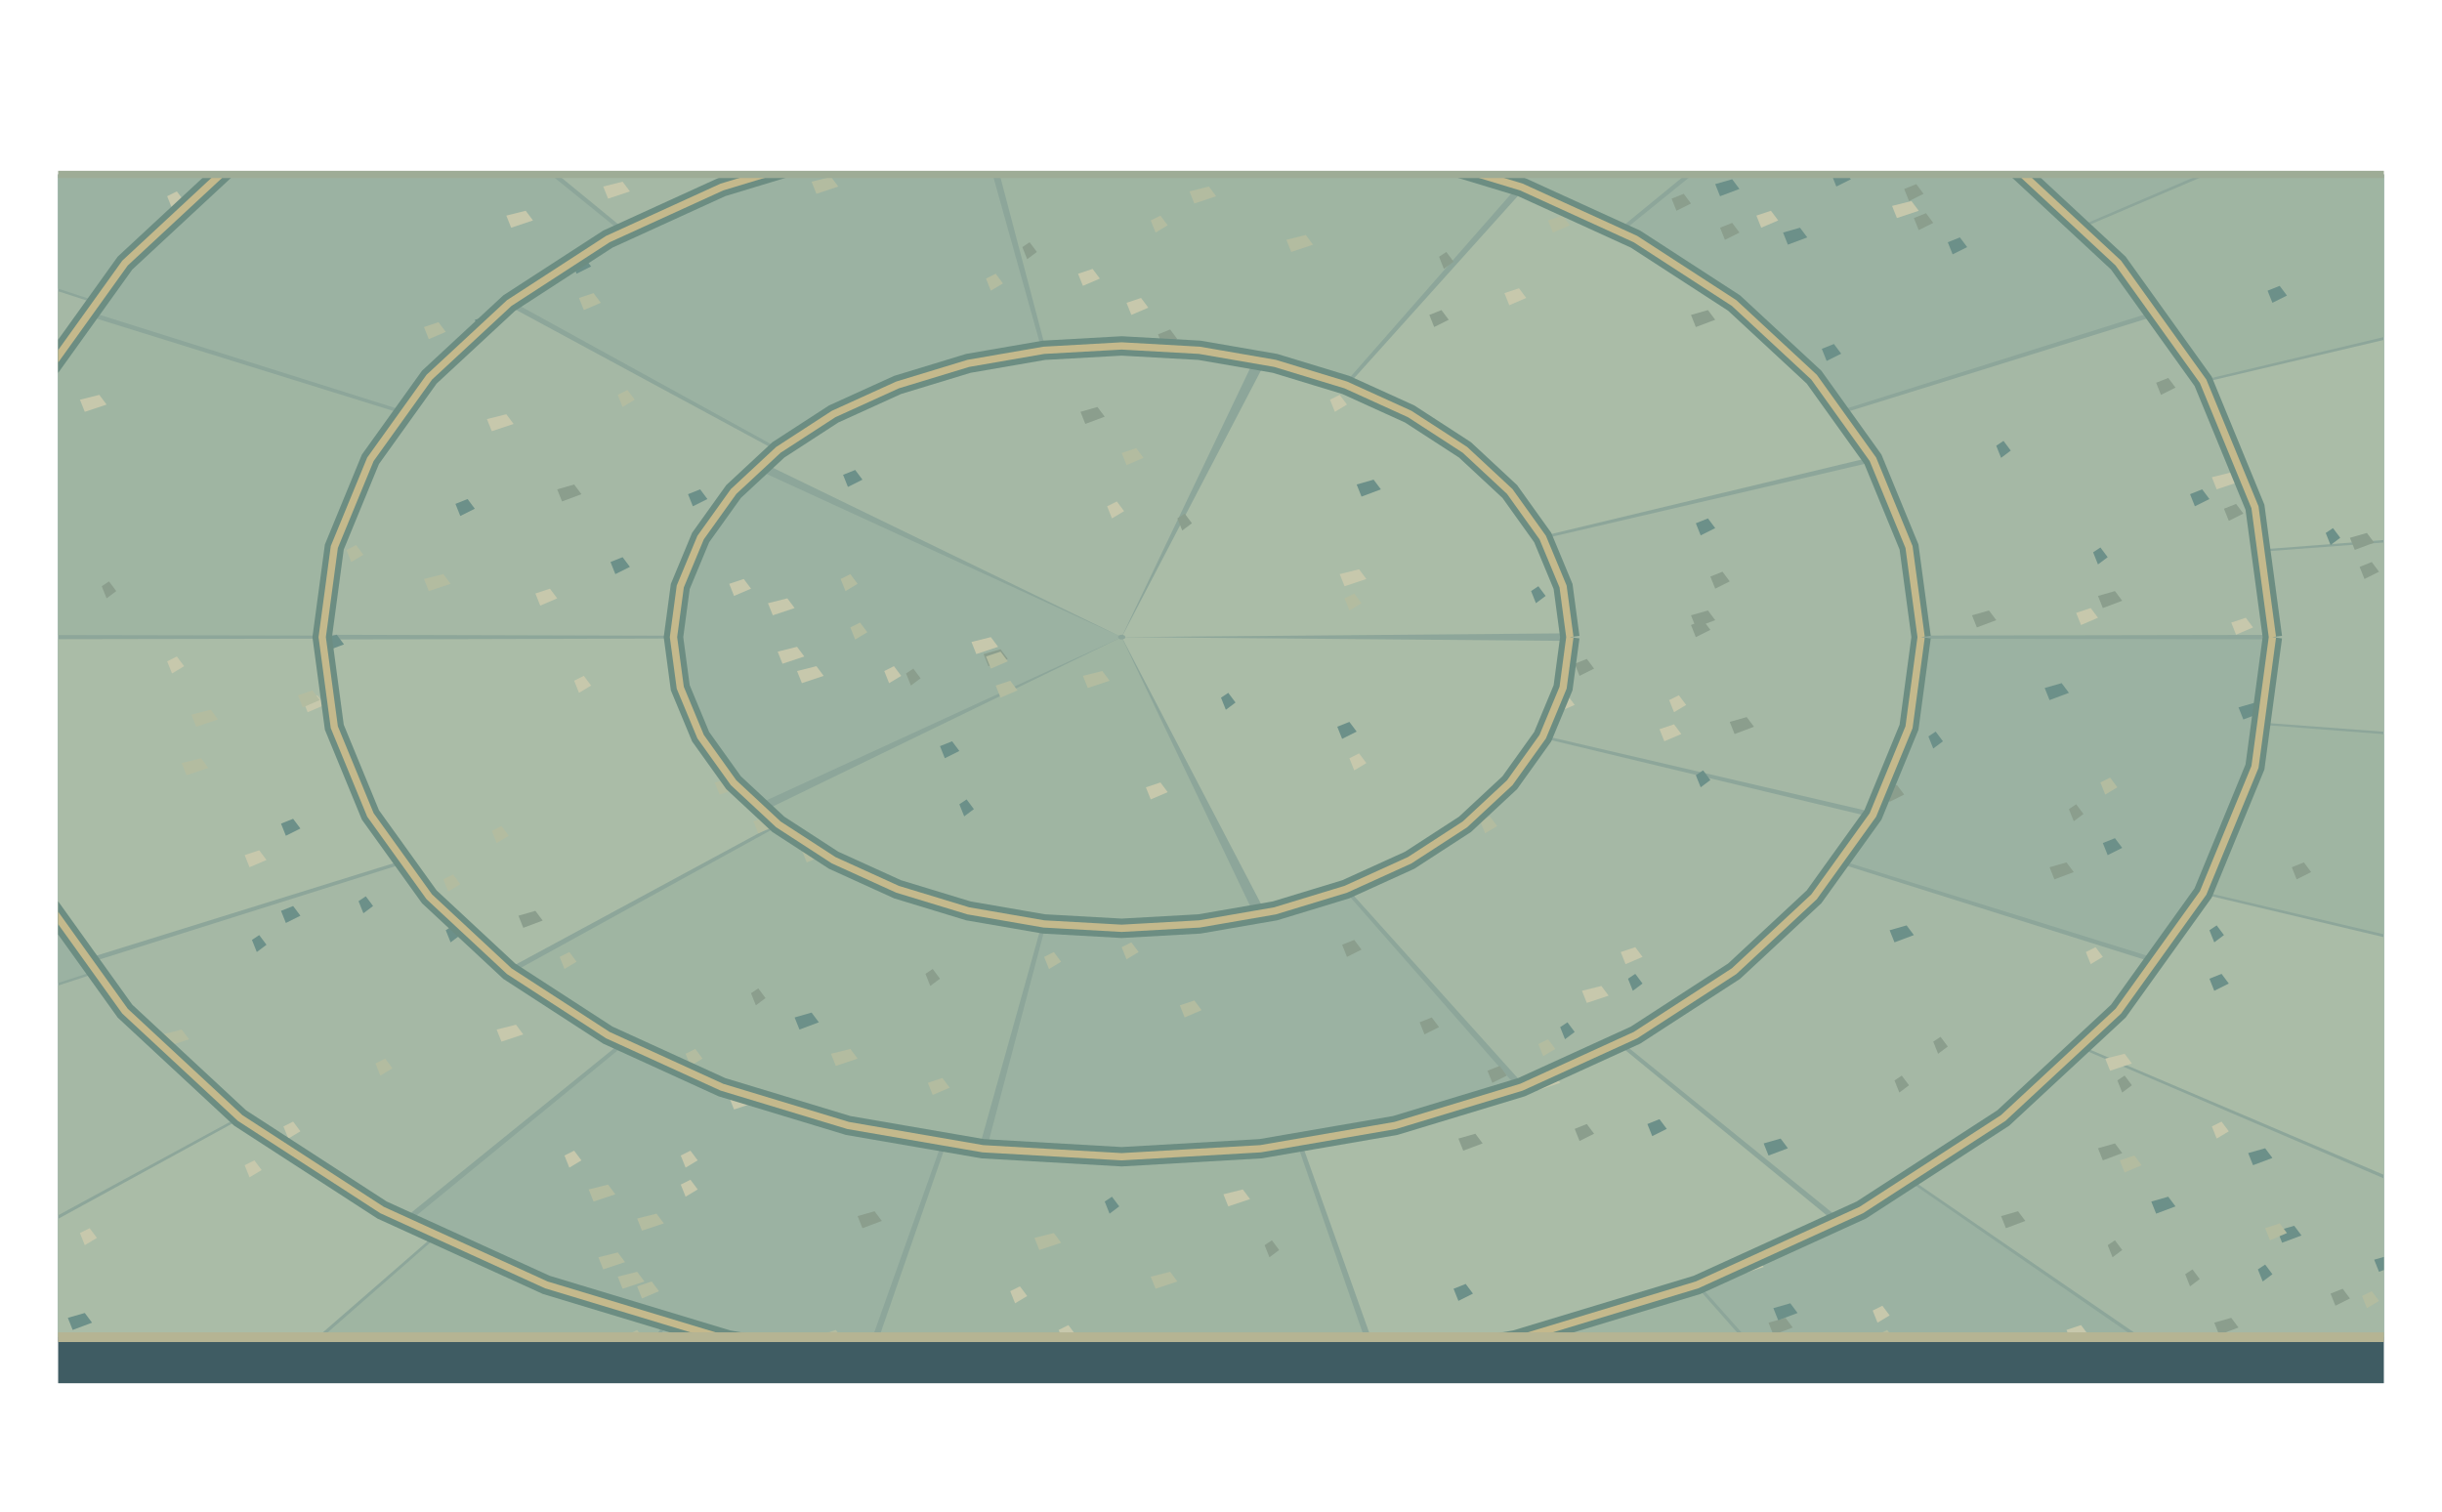
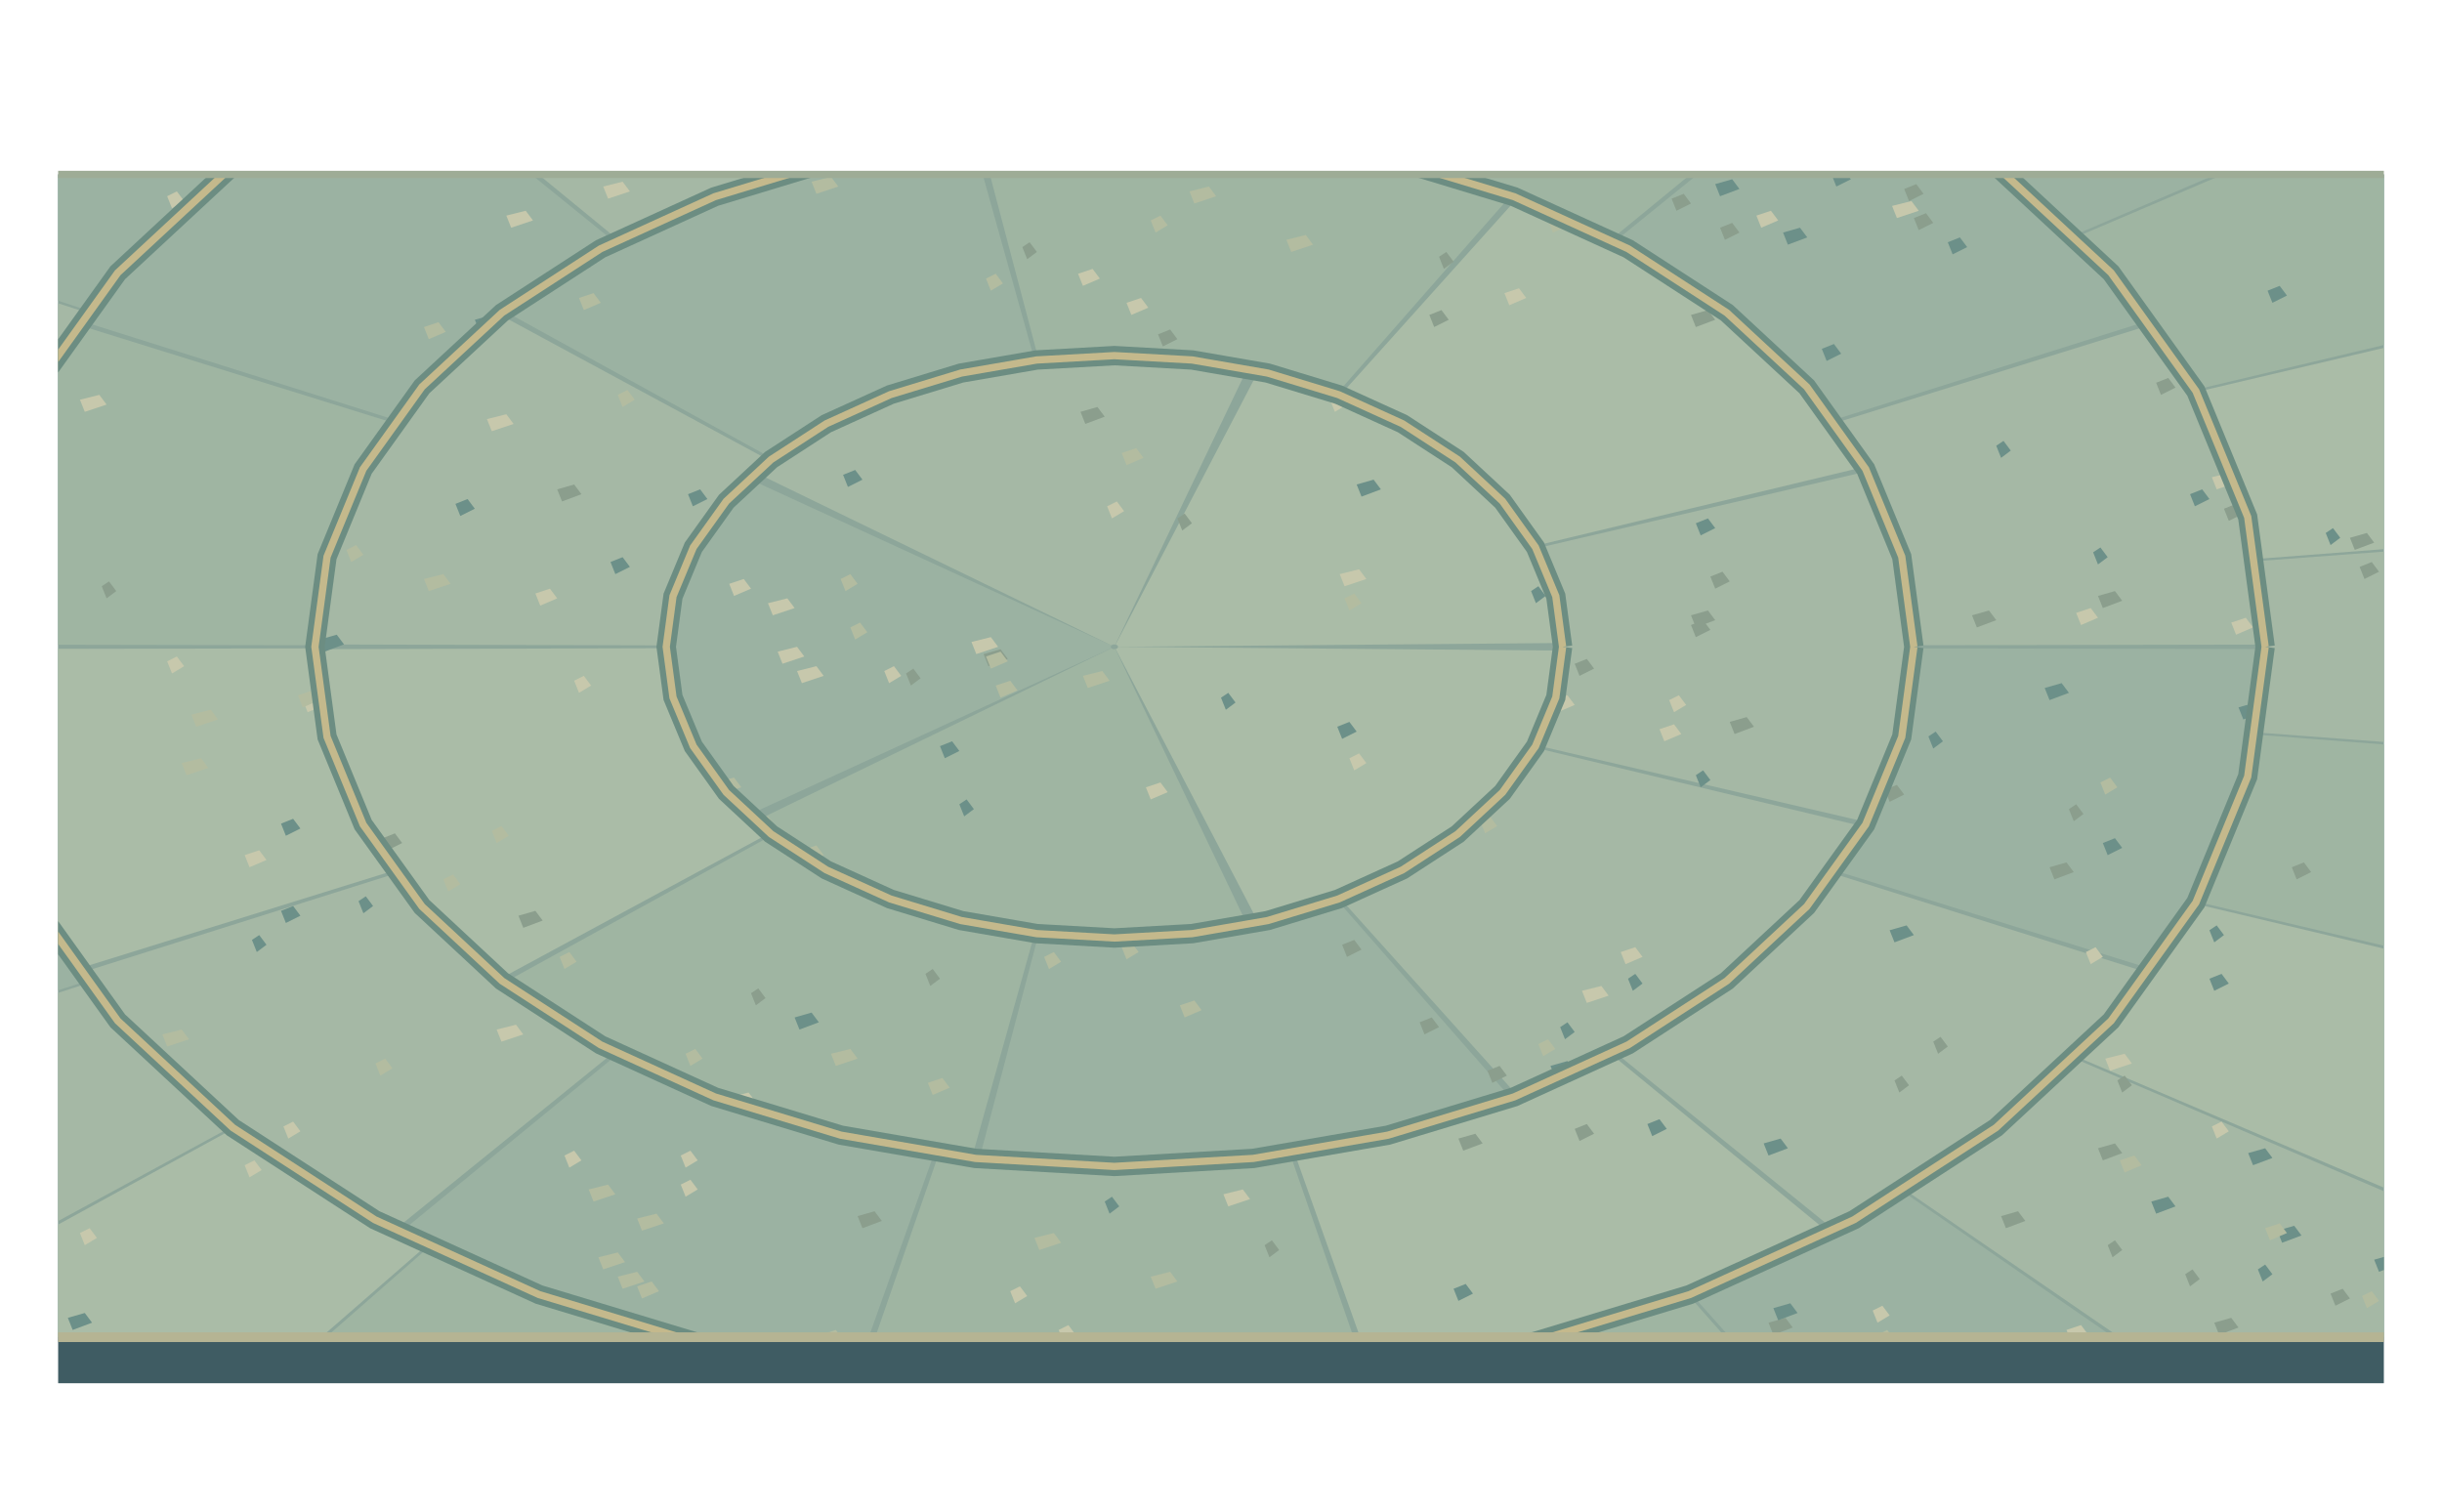
<svg xmlns="http://www.w3.org/2000/svg" width="1008" height="624" viewBox="0 0 1008 624">
  <defs>
    <clipPath id="floor">
      <path d="M24,72 L984,72 L984,552 L24,552 Z" />
    </clipPath>
  </defs>
  <g clip-path="url(#floor)">
    <path d="M0 0h1008v624h-1008Z" fill="#8da69a" />
-     <g transform="translate(463 263) scale(1 0.65)">
+     <g transform="translate(460 267) scale(1 0.65)">
      <polygon points="0,0 1100,0 1094.7,107.8 1078.9,214.6 1052.6,319.3 1016.3,421 970.1,518.5 914.6,611.1 850.3,697.8 777.8,777.8 697.8,850.3 611.1,914.6 518.5,970.1 421,1016.3 319.3,1052.6 214.6,1078.9 107.8,1094.7 0,1100 -107.8,1094.7 -214.6,1078.9 -319.3,1052.6 -421,1016.3 -518.5,970.1 -611.1,914.6 -697.8,850.3 -777.8,777.8 -850.3,697.8 -914.6,611.1 -970.1,518.5 -1016.3,421 -1052.6,319.3 -1078.9,214.6 -1094.7,107.8 -1100,0 -1094.7,-107.8 -1078.9,-214.6 -1052.6,-319.3 -1016.3,-421 -970.1,-518.5 -914.6,-611.1 -850.3,-697.8 -777.8,-777.8 -697.8,-850.3 -611.1,-914.6 -518.5,-970.1 -421,-1016.3 -319.3,-1052.6 -214.6,-1078.9 -107.8,-1094.7 -0,-1100 107.8,-1094.7 214.6,-1078.9 319.3,-1052.6 421,-1016.3 518.5,-970.1 611.1,-914.6 697.8,-850.3 777.8,-777.8 850.3,-697.8 914.6,-611.1 970.1,-518.5 1016.3,-421 1052.6,-319.3 1078.9,-214.6 1094.7,-107.8 1100,-0" fill="#8da69a" />
      <polygon points="183.5,2.4 181.4,27.4 176,51.8 167.3,75.4 155.5,97.5 140.7,117.7 123.4,135.8 103.7,151.4 82.1,164.1 59,173.8 0.5,1.4 0.7,1.3 0.8,1.2 1,1.1 1.2,1 1.3,0.8 1.4,0.6 1.4,0.4 1.5,0.2 1.5,0" fill="#aabca7" />
      <polygon points="54.4,175.2 30,181 5.1,183.4 -20,182.4 -44.6,178 -68.5,170.2 -91.1,159.3 -111.9,145.4 -130.7,128.8 -147,109.8 -1.2,0.9 -1.1,1.1 -0.9,1.2 -0.7,1.3 -0.6,1.4 -0.4,1.5 -0.2,1.5 0,1.5 0.2,1.5 0.4,1.4" fill="#9fb5a2" />
      <polygon points="-149.8,105.9 -162.9,84.5 -172.9,61.5 -179.7,37.4 -183.1,12.5 -183.1,-12.5 -179.7,-37.4 -172.9,-61.5 -162.9,-84.5 -149.8,-105.9 -1.2,-0.9 -1.3,-0.7 -1.4,-0.5 -1.5,-0.3 -1.5,-0.1 -1.5,0.1 -1.5,0.3 -1.4,0.5 -1.3,0.7 -1.2,0.9" fill="#9bb2a2" />
      <polygon points="-147,-109.8 -130.7,-128.8 -111.9,-145.4 -91.1,-159.3 -68.5,-170.2 -44.6,-178 -20,-182.4 5.1,-183.4 30,-181 54.4,-175.2 0.4,-1.4 0.2,-1.5 0,-1.5 -0.2,-1.5 -0.4,-1.5 -0.6,-1.4 -0.7,-1.3 -0.9,-1.2 -1.1,-1.1 -1.2,-0.9" fill="#a5b8a5" />
      <polygon points="59,-173.8 82.1,-164.1 103.7,-151.4 123.4,-135.8 140.7,-117.7 155.5,-97.5 167.3,-75.4 176,-51.8 181.4,-27.4 183.5,-2.4 1.5,-0 1.5,-0.2 1.4,-0.4 1.4,-0.6 1.3,-0.8 1.2,-1 1,-1.1 0.8,-1.2 0.7,-1.3 0.5,-1.4" fill="#aabca7" />
      <polygon points="308.2,113.8 289.6,155 265.6,193.3 236.5,228 203,258.3 165.6,283.7 94,161.1 115.2,146.6 134.3,129.4 150.8,109.8 164.4,88 175,64.6" fill="#a5b8a5" />
      <polygon points="162.9,285.3 122.2,304.9 79.2,318.8 34.6,326.7 -10.5,328.3 -55.5,323.8 -31.5,183.8 -6,186.4 19.7,185.5 44.9,181 69.4,173.1 92.5,161.9" fill="#9bb2a2" />
      <polygon points="-58.6,323.2 -102.4,312.1 -144.3,295.1 -183.4,272.5 -219.1,244.7 -250.7,212.3 -142.3,120.5 -124.4,138.9 -104.1,154.7 -81.9,167.5 -58.1,177.2 -33.2,183.5" fill="#9fb5a2" />
      <polygon points="-252.6,210 -279.1,173.3 -300.2,133.3 -315.7,90.8 -325.2,46.6 -328.5,1.5 -186.5,0.9 -184.6,26.5 -179.2,51.6 -170.4,75.7 -158.4,98.4 -143.4,119.2" fill="#aabca7" />
      <polygon points="-328.5,-1.5 -325.2,-46.6 -315.7,-90.8 -300.2,-133.3 -279.1,-173.3 -252.6,-210 -143.4,-119.2 -158.4,-98.4 -170.4,-75.7 -179.2,-51.6 -184.6,-26.5 -186.5,-0.9" fill="#a5b8a5" />
      <polygon points="-250.7,-212.3 -219.1,-244.7 -183.4,-272.5 -144.3,-295.1 -102.4,-312.1 -58.6,-323.2 -33.2,-183.5 -58.1,-177.2 -81.9,-167.5 -104.1,-154.7 -124.4,-138.9 -142.3,-120.5" fill="#9bb2a2" />
      <polygon points="-55.5,-323.8 -10.5,-328.3 34.6,-326.7 79.2,-318.8 122.2,-304.9 162.9,-285.3 92.5,-161.9 69.4,-173.1 44.9,-181 19.7,-185.5 -6,-186.4 -31.5,-183.8" fill="#9fb5a2" />
      <polygon points="165.6,-283.7 203,-258.3 236.5,-228 265.6,-193.3 289.6,-155 308.2,-113.8 175,-64.6 164.4,-88 150.8,-109.8 134.3,-129.4 115.2,-146.6 94,-161.1" fill="#aabca7" />
      <polygon points="309.2,-110.9 321.5,-67.4 327.7,-22.6 327.7,22.6 321.5,67.4 309.2,110.9 175.5,63 182.5,38.3 186.1,12.8 186.1,-12.8 182.5,-38.3 175.5,-63" fill="#a5b8a5" />
      <polygon points="473.5,1.4 470.4,53.7 461.6,105.4 447.2,155.7 427.2,204.2 299.1,142.9 313.1,109 323.2,73.8 329.4,37.6 331.5,1" fill="#9bb2a2" />
      <polygon points="426,206.7 400.5,252.5 370.2,295.2 335.3,334.3 296.3,369.3 207.5,258.6 234.8,234.1 259.2,206.7 280.4,176.8 298.2,144.7" fill="#a5b8a5" />
      <polygon points="294.1,371.1 251.3,401.3 205.4,426.6 157.1,446.7 106.7,461.3 74.7,323 110,312.7 143.8,298.7 176,281 205.9,259.8" fill="#aabca7" />
      <polygon points="104,461.9 52.3,470.6 0,473.5 -52.3,470.6 -104,461.9 -72.8,323.4 -36.6,329.5 0,331.5 36.6,329.5 72.8,323.4" fill="#9fb5a2" />
      <polygon points="-106.7,461.3 -157.1,446.7 -205.4,426.6 -251.3,401.3 -294.1,371.1 -205.9,259.8 -176,281 -143.8,298.7 -110,312.7 -74.7,323" fill="#9bb2a2" />
      <polygon points="-296.3,369.3 -335.3,334.3 -370.2,295.2 -400.5,252.5 -426,206.7 -298.2,144.7 -280.4,176.8 -259.2,206.7 -234.8,234.1 -207.5,258.6" fill="#a5b8a5" />
      <polygon points="-427.2,204.2 -447.2,155.7 -461.6,105.4 -470.4,53.7 -473.5,1.4 -331.5,1 -329.4,37.6 -323.2,73.8 -313.1,109 -299.1,142.9" fill="#aabca7" />
      <polygon points="-473.5,-1.4 -470.4,-53.7 -461.6,-105.4 -447.2,-155.7 -427.2,-204.2 -299.1,-142.9 -313.1,-109 -323.2,-73.8 -329.4,-37.6 -331.5,-1" fill="#9fb5a2" />
      <polygon points="-426,-206.7 -400.5,-252.5 -370.2,-295.2 -335.3,-334.3 -296.3,-369.3 -207.5,-258.6 -234.8,-234.1 -259.2,-206.7 -280.4,-176.8 -298.2,-144.7" fill="#9bb2a2" />
      <polygon points="-294.1,-371.1 -251.3,-401.3 -205.4,-426.6 -157.1,-446.7 -106.7,-461.3 -74.7,-323 -110,-312.7 -143.8,-298.7 -176,-281 -205.9,-259.8" fill="#a5b8a5" />
      <polygon points="-104,-461.9 -52.3,-470.6 -0,-473.5 52.3,-470.6 104,-461.9 72.8,-323.4 36.6,-329.5 -0,-331.5 -36.6,-329.5 -72.8,-323.4" fill="#aabca7" />
      <polygon points="106.7,-461.3 157.1,-446.7 205.4,-426.6 251.3,-401.3 294.1,-371.1 205.9,-259.8 176,-281 143.8,-298.7 110,-312.7 74.7,-323" fill="#9fb5a2" />
      <polygon points="296.3,-369.3 335.3,-334.3 370.2,-295.2 400.5,-252.5 426,-206.7 298.2,-144.7 280.4,-176.8 259.2,-206.7 234.8,-234.1 207.5,-258.6" fill="#9bb2a2" />
      <polygon points="427.2,-204.2 447.2,-155.7 461.6,-105.4 470.4,-53.7 473.5,-1.4 331.5,-1 329.4,-37.6 323.2,-73.8 313.1,-109 299.1,-142.9" fill="#a5b8a5" />
      <polygon points="1090.9,129.2 1068.9,253.3 1032.8,374.1 448,162.3 463.7,109.9 473.2,56" fill="#9fb5a2" />
      <polygon points="1031.7,377.3 981.7,493 918.7,602.2 398.5,261.2 425.8,213.9 447.5,163.7" fill="#aabca7" />
      <polygon points="916.9,605 841.5,706.1 755.1,797.9 327.5,346.1 365,306.3 397.7,262.4" fill="#a5b8a5" />
      <polygon points="752.6,800.2 656,881.1 550.7,950.5 238.9,412.3 284.5,382.2 326.5,347.1" fill="#9bb2a2" />
      <polygon points="547.8,952.2 435.1,1008.7 316.7,1051.9 137.4,456.3 188.7,437.5 237.6,413" fill="#9fb5a2" />
      <polygon points="313.4,1052.8 190.8,1081.8 65.5,1096.5 28.4,475.7 82.7,469.3 136,456.7" fill="#aabca7" />
      <polygon points="62.2,1096.7 -63.9,1096.6 -189.1,1082.1 -82,469.4 -27.7,475.7 27,475.7" fill="#a5b8a5" />
      <polygon points="-192.4,1081.5 -315.1,1052.4 -433.6,1009.3 -188.1,437.8 -136.7,456.5 -83.5,469.1" fill="#9bb2a2" />
      <polygon points="-436.6,1008 -549.2,951.3 -654.6,882.1 -284,382.6 -238.2,412.7 -189.4,437.2" fill="#9fb5a2" />
      <polygon points="-657.3,880.1 -753.8,799 -840.4,707.4 -364.6,306.8 -327,346.6 -285.1,381.8" fill="#aabca7" />
      <polygon points="-842.6,704.8 -917.8,603.6 -980.9,494.5 -425.5,214.5 -398.1,261.8 -365.5,305.7" fill="#a5b8a5" />
      <polygon points="-982.4,491.5 -1032.3,375.7 -1068.5,255 -463.5,110.6 -447.8,163 -426.1,213.2" fill="#9bb2a2" />
      <polygon points="-1069.3,251.7 -1091.1,127.5 -1098.5,1.7 -476.5,0.7 -473.3,55.3 -463.8,109.2" fill="#9fb5a2" />
      <polygon points="-1098.5,-1.7 -1091.1,-127.5 -1069.3,-251.7 -463.8,-109.2 -473.3,-55.3 -476.5,-0.7" fill="#aabca7" />
      <polygon points="-1068.5,-255 -1032.3,-375.7 -982.4,-491.5 -426.1,-213.2 -447.8,-163 -463.5,-110.6" fill="#a5b8a5" />
      <polygon points="-980.9,-494.5 -917.8,-603.6 -842.6,-704.8 -365.5,-305.7 -398.1,-261.8 -425.5,-214.5" fill="#9bb2a2" />
      <polygon points="-840.4,-707.4 -753.8,-799 -657.3,-880.1 -285.1,-381.8 -327,-346.6 -364.6,-306.8" fill="#9fb5a2" />
      <polygon points="-654.6,-882.1 -549.2,-951.3 -436.6,-1008 -189.4,-437.2 -238.2,-412.7 -284,-382.6" fill="#aabca7" />
      <polygon points="-433.6,-1009.3 -315.1,-1052.4 -192.4,-1081.5 -83.5,-469.1 -136.7,-456.5 -188.1,-437.8" fill="#a5b8a5" />
      <polygon points="-189.1,-1082.1 -63.9,-1096.6 62.2,-1096.7 27,-475.7 -27.7,-475.7 -82,-469.4" fill="#9bb2a2" />
      <polygon points="65.5,-1096.5 190.8,-1081.8 313.4,-1052.8 136,-456.7 82.7,-469.3 28.4,-475.7" fill="#9fb5a2" />
      <polygon points="316.7,-1051.9 435.1,-1008.7 547.8,-952.2 237.6,-413 188.7,-437.5 137.4,-456.3" fill="#aabca7" />
      <polygon points="550.7,-950.5 656,-881.1 752.6,-800.2 326.5,-347.1 284.5,-382.2 238.9,-412.3" fill="#a5b8a5" />
      <polygon points="755.1,-797.9 841.5,-706.1 916.9,-605 397.7,-262.4 365,-306.3 327.5,-346.1" fill="#9bb2a2" />
      <polygon points="918.7,-602.2 981.7,-493 1031.7,-377.3 447.5,-163.7 425.8,-213.9 398.5,-261.2" fill="#9fb5a2" />
      <polygon points="1032.8,-374.1 1068.9,-253.3 1090.9,-129.2 473.2,-56 463.7,-109.9 448,-162.3" fill="#aabca7" />
      <polygon points="1091.3,-125.9 1098.5,-0 1091.3,125.9 473.4,54.6 476.5,-0 473.4,-54.6" fill="#a5b8a5" />
    </g>
    <polygon points="912,404 917,402 920,406 914,409" fill="#6c9089" />
    <polygon points="653,409 661,407 664,411 655,414" fill="#c7c8ac" />
    <polygon points="782,446 785,444 788,448 784,451" fill="#8b9e8d" />
    <polygon points="867,323 871,321 874,325 869,328" fill="#b3bca0" />
    <polygon points="912,384 915,382 918,386 914,389" fill="#6c9089" />
    <polygon points="437,549 441,547 444,551 439,554" fill="#c7c8ac" />
    <polygon points="974,234 979,232 982,236 976,239" fill="#8b9e8d" />
    <polygon points="475,527 483,525 486,529 477,532" fill="#b3bca0" />
    <polygon points="236,108 241,106 244,110 238,113" fill="#6c9089" />
    <polygon points="913,465 917,463 920,467 915,470" fill="#c7c8ac" />
    <polygon points="354,502 361,500 364,504 356,507" fill="#8b9e8d" />
    <polygon points="411,283 417,281 420,285 413,288" fill="#b3bca0" />
    <polygon points="700,216 705,214 708,218 702,221" fill="#6c9089" />
    <polygon points="857,253 863,251 866,255 859,258" fill="#c7c8ac" />
    <polygon points="914,546 921,544 924,548 916,551" fill="#8b9e8d" />
    <polygon points="339,551 345,549 348,553 341,556" fill="#b3bca0" />
    <polygon points="804,100 809,98 812,102 806,105" fill="#6c9089" />
    <polygon points="717,521 725,519 728,523 719,526" fill="#c7c8ac" />
    <polygon points="854,334 857,332 860,336 856,339" fill="#8b9e8d" />
    <polygon points="611,339 615,337 618,341 613,344" fill="#b3bca0" />
    <polygon points="888,496 895,494 898,498 890,501" fill="#6c9089" />
    <polygon points="417,533 421,531 424,535 419,538" fill="#c7c8ac" />
    <polygon points="790,90 795,88 798,92 792,95" fill="#8b9e8d" />
    <polygon points="427,511 435,509 438,513 429,516" fill="#b3bca0" />
    <polygon points="928,476 935,474 938,478 930,481" fill="#6c9089" />
    <polygon points="641,289 647,287 650,291 643,294" fill="#c7c8ac" />
    <polygon points="422,102 425,100 428,104 424,107" fill="#8b9e8d" />
    <polygon points="183,363 187,361 190,365 185,368" fill="#b3bca0" />
    <polygon points="132,264 139,262 142,266 134,269" fill="#6c9089" />
    <polygon points="249,77 257,75 260,79 251,82" fill="#c7c8ac" />
    <polygon points="918,210 923,208 926,212 920,215" fill="#8b9e8d" />
    <polygon points="975,535 979,533 982,537 977,540" fill="#b3bca0" />
    <polygon points="116,340 121,338 124,342 118,345" fill="#6c9089" />
    <polygon points="557,313 561,311 564,315 559,318" fill="#c7c8ac" />
    <polygon points="814,254 821,252 824,256 816,259" fill="#8b9e8d" />
    <polygon points="987,227 995,225 998,229 989,232" fill="#b3bca0" />
    <polygon points="700,320 703,318 706,322 702,325" fill="#6c9089" />
    <polygon points="473,325 479,323 482,327 475,330" fill="#c7c8ac" />
    <polygon points="594,106 597,104 600,108 596,111" fill="#8b9e8d" />
    <polygon points="491,79 499,77 502,81 493,84" fill="#b3bca0" />
    <polygon points="904,204 909,202 912,206 906,209" fill="#6c9089" />
    <polygon points="301,241 307,239 310,243 303,246" fill="#c7c8ac" />
    <polygon points="374,278 377,276 380,280 376,283" fill="#8b9e8d" />
    <polygon points="239,123 245,121 248,125 241,128" fill="#b3bca0" />
    <polygon points="936,120 941,118 944,122 938,125" fill="#6c9089" />
    <polygon points="233,477 237,475 240,479 235,482" fill="#c7c8ac" />
    <polygon points="698,258 703,256 706,260 700,263" fill="#8b9e8d" />
    <polygon points="775,551 779,549 782,553 777,556" fill="#b3bca0" />
    <polygon points="196,132 203,130 206,134 198,137" fill="#6c9089" />
    <polygon points="669,393 675,391 678,395 671,398" fill="#c7c8ac" />
    <polygon points="798,430 801,428 804,432 800,435" fill="#8b9e8d" />
    <polygon points="283,435 287,433 290,437 285,440" fill="#b3bca0" />
    <polygon points="680,464 685,462 688,466 682,469" fill="#6c9089" />
    <polygon points="781,85 789,83 792,87 783,90" fill="#c7c8ac" />
    <polygon points="310,410 313,408 316,412 312,415" fill="#8b9e8d" />
    <polygon points="331,351 337,349 340,353 333,356" fill="#b3bca0" />
    <polygon points="960,220 963,218 966,222 962,225" fill="#6c9089" />
    <polygon points="101,481 105,479 108,483 103,486" fill="#c7c8ac" />
    <polygon points="846,358 853,356 856,360 848,363" fill="#8b9e8d" />
    <polygon points="231,395 235,393 238,397 233,400" fill="#b3bca0" />
    <polygon points="644,424 647,422 650,426 646,429" fill="#6c9089" />
    <polygon points="201,173 209,171 212,175 203,178" fill="#c7c8ac" />
    <polygon points="650,466 655,464 658,468 652,471" fill="#8b9e8d" />
    <polygon points="447,279 455,277 458,281 449,284" fill="#b3bca0" />
    <polygon points="148,372 151,370 154,374 150,377" fill="#6c9089" />
    <polygon points="725,89 731,87 734,91 727,94" fill="#c7c8ac" />
    <polygon points="710,94 715,92 718,96 712,99" fill="#8b9e8d" />
    <polygon points="351,259 355,257 358,261 353,264" fill="#b3bca0" />
    <polygon points="504,288 507,286 510,290 506,293" fill="#6c9089" />
    <polygon points="549,165 553,163 556,167 551,170" fill="#c7c8ac" />
    <polygon points="230,202 237,200 240,204 232,207" fill="#8b9e8d" />
    <polygon points="347,239 351,237 354,241 349,244" fill="#b3bca0" />
    <polygon points="284,204 289,202 292,206 286,209" fill="#6c9089" />
    <polygon points="69,273 73,271 76,275 71,278" fill="#c7c8ac" />
    <polygon points="826,502 833,500 836,504 828,507" fill="#8b9e8d" />
    <polygon points="475,91 479,89 482,93 477,96" fill="#b3bca0" />
    <polygon points="116,376 121,374 124,378 118,381" fill="#6c9089" />
    <polygon points="465,125 471,123 474,127 467,130" fill="#c7c8ac" />
    <polygon points="730,546 737,544 740,548 732,551" fill="#8b9e8d" />
    <polygon points="247,519 255,517 258,521 249,524" fill="#b3bca0" />
    <polygon points="864,228 867,226 870,230 866,233" fill="#6c9089" />
    <polygon points="281,489 285,487 288,491 283,494" fill="#c7c8ac" />
    <polygon points="406,270 413,268 416,272 408,275" fill="#8b9e8d" />
    <polygon points="343,435 351,433 354,437 345,440" fill="#b3bca0" />
    <polygon points="456,496 459,494 462,498 458,501" fill="#6c9089" />
    <polygon points="221,245 227,243 230,247 223,250" fill="#c7c8ac" />
    <polygon points="214,378 221,376 224,380 216,383" fill="#8b9e8d" />
    <polygon points="487,415 493,413 496,417 489,420" fill="#b3bca0" />
    <polygon points="868,348 873,346 876,350 870,353" fill="#6c9089" />
    <polygon points="125,289 131,287 134,291 127,294" fill="#c7c8ac" />
    <polygon points="554,390 559,388 562,392 556,395" fill="#8b9e8d" />
    <polygon points="243,491 251,489 254,493 245,496" fill="#b3bca0" />
    <polygon points="980,520 987,518 990,522 982,525" fill="#6c9089" />
    <polygon points="505,493 513,491 516,495 507,498" fill="#c7c8ac" />
    <polygon points="42,242 45,240 48,244 44,247" fill="#8b9e8d" />
    <polygon points="555,247 559,245 562,249 557,252" fill="#b3bca0" />
    <polygon points="600,532 605,530 608,534 602,537" fill="#6c9089" />
    <polygon points="621,121 627,119 630,123 623,126" fill="#c7c8ac" />
    <polygon points="890,158 895,156 898,160 892,163" fill="#8b9e8d" />
    <polygon points="255,163 259,161 262,165 257,168" fill="#b3bca0" />
    <polygon points="780,384 787,382 790,386 782,389" fill="#6c9089" />
    <polygon points="913,197 921,195 924,199 915,202" fill="#c7c8ac" />
    <polygon points="994,234 1001,232 1004,236 996,239" fill="#8b9e8d" />
    <polygon points="407,271 413,269 416,273 409,276" fill="#b3bca0" />
    <polygon points="552,300 557,298 560,302 554,305" fill="#6c9089" />
    <polygon points="117,465 121,463 124,467 119,470" fill="#c7c8ac" />
    <polygon points="602,470 609,468 612,472 604,475" fill="#8b9e8d" />
    <polygon points="75,315 83,313 86,317 77,320" fill="#b3bca0" />
    <polygon points="988,152 995,150 998,154 990,157" fill="#6c9089" />
    <polygon points="633,445 641,443 644,447 635,450" fill="#c7c8ac" />
    <polygon points="870,514 873,512 876,516 872,519" fill="#8b9e8d" />
    <polygon points="175,135 181,133 184,137 177,140" fill="#b3bca0" />
    <polygon points="328,420 335,418 338,422 330,425" fill="#6c9089" />
    <polygon points="401,265 409,263 412,267 403,270" fill="#c7c8ac" />
    <polygon points="786,78 791,76 794,80 788,83" fill="#8b9e8d" />
    <polygon points="263,531 269,529 272,533 265,536" fill="#b3bca0" />
    <polygon points="188,208 193,206 196,210 190,213" fill="#6c9089" />
    <polygon points="329,277 337,275 340,279 331,282" fill="#c7c8ac" />
    <polygon points="158,346 163,344 166,348 160,351" fill="#8b9e8d" />
    <polygon points="383,447 389,445 392,449 385,452" fill="#b3bca0" />
    <polygon points="940,508 947,506 950,510 942,513" fill="#6c9089" />
    <polygon points="921,257 927,255 930,259 923,262" fill="#c7c8ac" />
    <polygon points="586,422 591,420 594,424 588,427" fill="#8b9e8d" />
    <polygon points="67,427 75,425 78,429 69,432" fill="#b3bca0" />
    <polygon points="756,72 761,70 764,74 758,77" fill="#6c9089" />
    <polygon points="553,237 561,235 564,239 555,242" fill="#c7c8ac" />
    <polygon points="650,274 655,272 658,276 652,279" fill="#8b9e8d" />
    <polygon points="263,503 271,501 274,505 265,508" fill="#b3bca0" />
    <polygon points="388,308 393,306 396,310 390,313" fill="#6c9089" />
    <polygon points="209,89 217,87 220,91 211,94" fill="#c7c8ac" />
    <polygon points="698,254 705,252 708,256 700,259" fill="#8b9e8d" />
    <polygon points="295,323 303,321 306,325 297,328" fill="#b3bca0" />
    <polygon points="28,544 35,542 38,546 30,549" fill="#6c9089" />
    <polygon points="301,453 309,451 312,455 303,458" fill="#c7c8ac" />
    <polygon points="446,170 453,168 456,172 448,175" fill="#8b9e8d" />
    <polygon points="175,239 183,237 186,241 177,244" fill="#b3bca0" />
    <polygon points="932,524 935,522 938,526 934,529" fill="#6c9089" />
    <polygon points="69,81 73,79 76,83 71,86" fill="#c7c8ac" />
    <polygon points="962,534 967,532 970,536 964,539" fill="#8b9e8d" />
    <polygon points="639,91 645,89 648,93 641,96" fill="#b3bca0" />
    <polygon points="824,184 827,182 830,186 826,189" fill="#6c9089" />
    <polygon points="773,541 777,539 780,543 775,546" fill="#c7c8ac" />
    <polygon points="698,130 705,128 708,132 700,135" fill="#8b9e8d" />
    <polygon points="79,295 87,293 90,297 81,300" fill="#b3bca0" />
    <polygon points="348,196 353,194 356,198 350,201" fill="#6c9089" />
    <polygon points="861,393 865,391 868,395 863,398" fill="#c7c8ac" />
    <polygon points="902,526 905,524 908,528 904,531" fill="#8b9e8d" />
    <polygon points="311,339 317,337 320,341 313,344" fill="#b3bca0" />
    <polygon points="796,304 799,302 802,306 798,309" fill="#6c9089" />
    <polygon points="365,277 369,275 372,279 367,282" fill="#c7c8ac" />
    <polygon points="614,442 619,440 622,444 616,447" fill="#8b9e8d" />
    <polygon points="875,479 881,477 884,481 877,484" fill="#b3bca0" />
    <polygon points="844,284 851,282 854,286 846,289" fill="#6c9089" />
    <polygon points="101,353 107,351 110,355 103,358" fill="#c7c8ac" />
    <polygon points="778,326 783,324 786,328 780,331" fill="#8b9e8d" />
    <polygon points="431,395 435,393 438,397 433,400" fill="#b3bca0" />
    <polygon points="560,200 567,198 570,202 562,205" fill="#6c9089" />
    <polygon points="321,269 329,267 332,271 323,274" fill="#c7c8ac" />
    <polygon points="690,82 695,80 698,84 692,87" fill="#8b9e8d" />
    <polygon points="203,343 207,341 210,345 205,348" fill="#b3bca0" />
    <polygon points="672,404 675,402 678,406 674,409" fill="#6c9089" />
    <polygon points="317,249 325,247 328,251 319,254" fill="#c7c8ac" />
    <polygon points="970,222 977,220 980,224 972,227" fill="#8b9e8d" />
    <polygon points="531,99 539,97 542,101 533,104" fill="#b3bca0" />
    <polygon points="184,384 187,382 190,386 186,389" fill="#6c9089" />
    <polygon points="853,549 859,547 862,551 855,554" fill="#c7c8ac" />
    <polygon points="478,138 483,136 486,140 480,143" fill="#8b9e8d" />
    <polygon points="635,431 639,429 642,433 637,436" fill="#b3bca0" />
    <polygon points="708,76 715,74 718,78 710,81" fill="#6c9089" />
    <polygon points="445,113 451,111 454,115 447,118" fill="#c7c8ac" />
    <polygon points="486,214 489,212 492,216 488,219" fill="#8b9e8d" />
    <polygon points="463,187 469,185 472,189 465,192" fill="#b3bca0" />
    <polygon points="728,472 735,470 738,474 730,477" fill="#6c9089" />
    <polygon points="33,509 37,507 40,511 35,514" fill="#c7c8ac" />
    <polygon points="590,130 595,128 598,132 592,135" fill="#8b9e8d" />
    <polygon points="259,551 263,549 266,553 261,556" fill="#b3bca0" />
    <polygon points="924,292 931,290 934,294 926,297" fill="#6c9089" />
    <polygon points="205,425 213,423 216,427 207,430" fill="#c7c8ac" />
    <polygon points="706,238 711,236 714,240 708,243" fill="#8b9e8d" />
    <polygon points="407,115 411,113 414,117 409,120" fill="#b3bca0" />
    <polygon points="752,144 757,142 760,146 754,149" fill="#6c9089" />
    <polygon points="869,437 877,435 880,439 871,442" fill="#c7c8ac" />
    <polygon points="866,474 873,472 876,476 868,479" fill="#8b9e8d" />
    <polygon points="123,287 129,285 132,289 125,292" fill="#b3bca0" />
    <polygon points="732,540 739,538 742,542 734,545" fill="#6c9089" />
    <polygon points="689,289 693,287 696,291 691,294" fill="#c7c8ac" />
    <polygon points="946,358 951,356 954,360 948,363" fill="#8b9e8d" />
    <polygon points="335,75 343,73 346,77 337,80" fill="#b3bca0" />
    <polygon points="252,232 257,230 260,234 254,237" fill="#6c9089" />
    <polygon points="685,301 691,299 694,303 687,306" fill="#c7c8ac" />
    <polygon points="382,402 385,400 388,404 384,407" fill="#8b9e8d" />
    <polygon points="155,439 159,437 162,441 157,444" fill="#b3bca0" />
    <polygon points="632,244 635,242 638,246 634,249" fill="#6c9089" />
    <polygon points="237,281 241,279 244,283 239,286" fill="#c7c8ac" />
    <polygon points="874,446 877,444 880,448 876,451" fill="#8b9e8d" />
    <polygon points="143,227 147,225 150,229 145,232" fill="#b3bca0" />
    <polygon points="736,96 743,94 746,98 738,101" fill="#6c9089" />
    <polygon points="33,165 41,163 44,167 35,170" fill="#c7c8ac" />
    <polygon points="714,298 721,296 724,300 716,303" fill="#8b9e8d" />
    <polygon points="255,527 263,525 266,529 257,532" fill="#b3bca0" />
    <polygon points="396,332 399,330 402,334 398,337" fill="#6c9089" />
    <polygon points="457,209 461,207 464,211 459,214" fill="#c7c8ac" />
    <polygon points="866,246 873,244 876,248 868,251" fill="#8b9e8d" />
    <polygon points="935,507 941,505 944,509 937,512" fill="#b3bca0" />
    <polygon points="640,440 647,438 650,442 642,445" fill="#6c9089" />
    <polygon points="281,477 285,475 288,479 283,482" fill="#c7c8ac" />
    <polygon points="522,514 525,512 528,516 524,519" fill="#8b9e8d" />
    <polygon points="463,391 467,389 470,393 465,396" fill="#b3bca0" />
    <polygon points="104,388 107,386 110,390 106,393" fill="#6c9089" />
    <polygon points="13,393 19,391 22,395 15,398" fill="#c7c8ac" />
-     <g id="ward-floor-inlays" transform="translate(463 263)">
+     <g id="ward-floor-inlays" transform="translate(460 267)">
      <polyline points="185,0 182.2,20.9 173.8,41.1 160.2,60.1 141.7,77.3 118.9,92.1 92.5,104.1 63.3,113 32.1,118.4 0,120.2 -32.1,118.4 -63.3,113 -92.5,104.1 -118.9,92.1 -141.7,77.3 -160.2,60.1 -173.8,41.1 -182.2,20.9 -185,0 -182.2,-20.9 -173.8,-41.1 -160.2,-60.1 -141.7,-77.3 -118.9,-92.1 -92.5,-104.1 -63.3,-113 -32.1,-118.4 -0,-120.2 32.1,-118.4 63.3,-113 92.5,-104.1 118.9,-92.1 141.7,-77.3 160.2,-60.1 173.8,-41.1 182.2,-20.9 185,-0" fill="none" stroke="#6c8d82" stroke-width="8" />
      <polyline points="185,0 182.2,20.9 173.8,41.1 160.2,60.1 141.7,77.3 118.9,92.1 92.5,104.1 63.3,113 32.1,118.4 0,120.2 -32.1,118.4 -63.3,113 -92.5,104.1 -118.9,92.1 -141.7,77.3 -160.2,60.1 -173.8,41.1 -182.2,20.9 -185,0 -182.2,-20.9 -173.8,-41.1 -160.2,-60.1 -141.7,-77.3 -118.9,-92.1 -92.5,-104.1 -63.3,-113 -32.1,-118.4 -0,-120.2 32.1,-118.4 63.3,-113 92.5,-104.1 118.9,-92.1 141.7,-77.3 160.2,-60.1 173.8,-41.1 182.2,-20.9 185,-0" fill="none" stroke="#c4b98c" stroke-width="3" />
      <polyline points="330,0 325,37.2 310.1,73.4 285.8,107.2 252.8,137.9 212.1,164.3 165,185.8 112.9,201.6 57.3,211.2 0,214.5 -57.3,211.2 -112.9,201.6 -165,185.8 -212.1,164.3 -252.8,137.9 -285.8,107.2 -310.1,73.4 -325,37.2 -330,0 -325,-37.2 -310.1,-73.4 -285.8,-107.3 -252.8,-137.9 -212.1,-164.3 -165,-185.8 -112.9,-201.6 -57.3,-211.2 -0,-214.5 57.3,-211.2 112.9,-201.6 165,-185.8 212.1,-164.3 252.8,-137.9 285.8,-107.3 310.1,-73.4 325,-37.2 330,-0" fill="none" stroke="#6c8d82" stroke-width="8" />
      <polyline points="330,0 325,37.2 310.1,73.4 285.8,107.2 252.8,137.9 212.1,164.3 165,185.8 112.9,201.6 57.3,211.2 0,214.5 -57.3,211.2 -112.9,201.6 -165,185.8 -212.1,164.3 -252.8,137.9 -285.8,107.2 -310.1,73.4 -325,37.2 -330,0 -325,-37.2 -310.1,-73.4 -285.8,-107.3 -252.8,-137.9 -212.1,-164.3 -165,-185.8 -112.9,-201.6 -57.3,-211.2 -0,-214.5 57.3,-211.2 112.9,-201.6 165,-185.8 212.1,-164.3 252.8,-137.9 285.8,-107.3 310.1,-73.4 325,-37.2 330,-0" fill="none" stroke="#c4b98c" stroke-width="3" />
      <polyline points="475,0 467.8,53.6 446.4,105.6 411.4,154.4 363.9,198.5 305.3,236.5 237.5,267.4 162.5,290.1 82.5,304.1 0,308.8 -82.5,304.1 -162.5,290.1 -237.5,267.4 -305.3,236.5 -363.9,198.5 -411.4,154.4 -446.4,105.6 -467.8,53.6 -475,0 -467.8,-53.6 -446.4,-105.6 -411.4,-154.4 -363.9,-198.5 -305.3,-236.5 -237.5,-267.4 -162.5,-290.1 -82.5,-304.1 -0,-308.8 82.5,-304.1 162.5,-290.1 237.5,-267.4 305.3,-236.5 363.9,-198.5 411.4,-154.4 446.4,-105.6 467.8,-53.6 475,-0" fill="none" stroke="#6c8d82" stroke-width="8" />
      <polyline points="475,0 467.8,53.6 446.4,105.6 411.4,154.4 363.9,198.5 305.3,236.5 237.5,267.4 162.5,290.1 82.5,304.1 0,308.8 -82.5,304.1 -162.5,290.1 -237.5,267.4 -305.3,236.5 -363.9,198.5 -411.4,154.4 -446.4,105.6 -467.8,53.6 -475,0 -467.8,-53.6 -446.4,-105.6 -411.4,-154.4 -363.9,-198.5 -305.3,-236.5 -237.5,-267.4 -162.5,-290.1 -82.5,-304.1 -0,-308.8 82.5,-304.1 162.5,-290.1 237.5,-267.4 305.3,-236.5 363.9,-198.5 411.4,-154.4 446.4,-105.6 467.8,-53.6 475,-0" fill="none" stroke="#c4b98c" stroke-width="3" />
    </g>
  </g>
  <polyline points="24,72 984,72" fill="none" stroke="#9eac96" stroke-width="3" />
  <polygon points="24,552 984,552 984,571 24,571" fill="#3f5c63" />
  <polyline points="984,552 24,552" fill="none" stroke="#b5b493" stroke-width="4" />
</svg>
